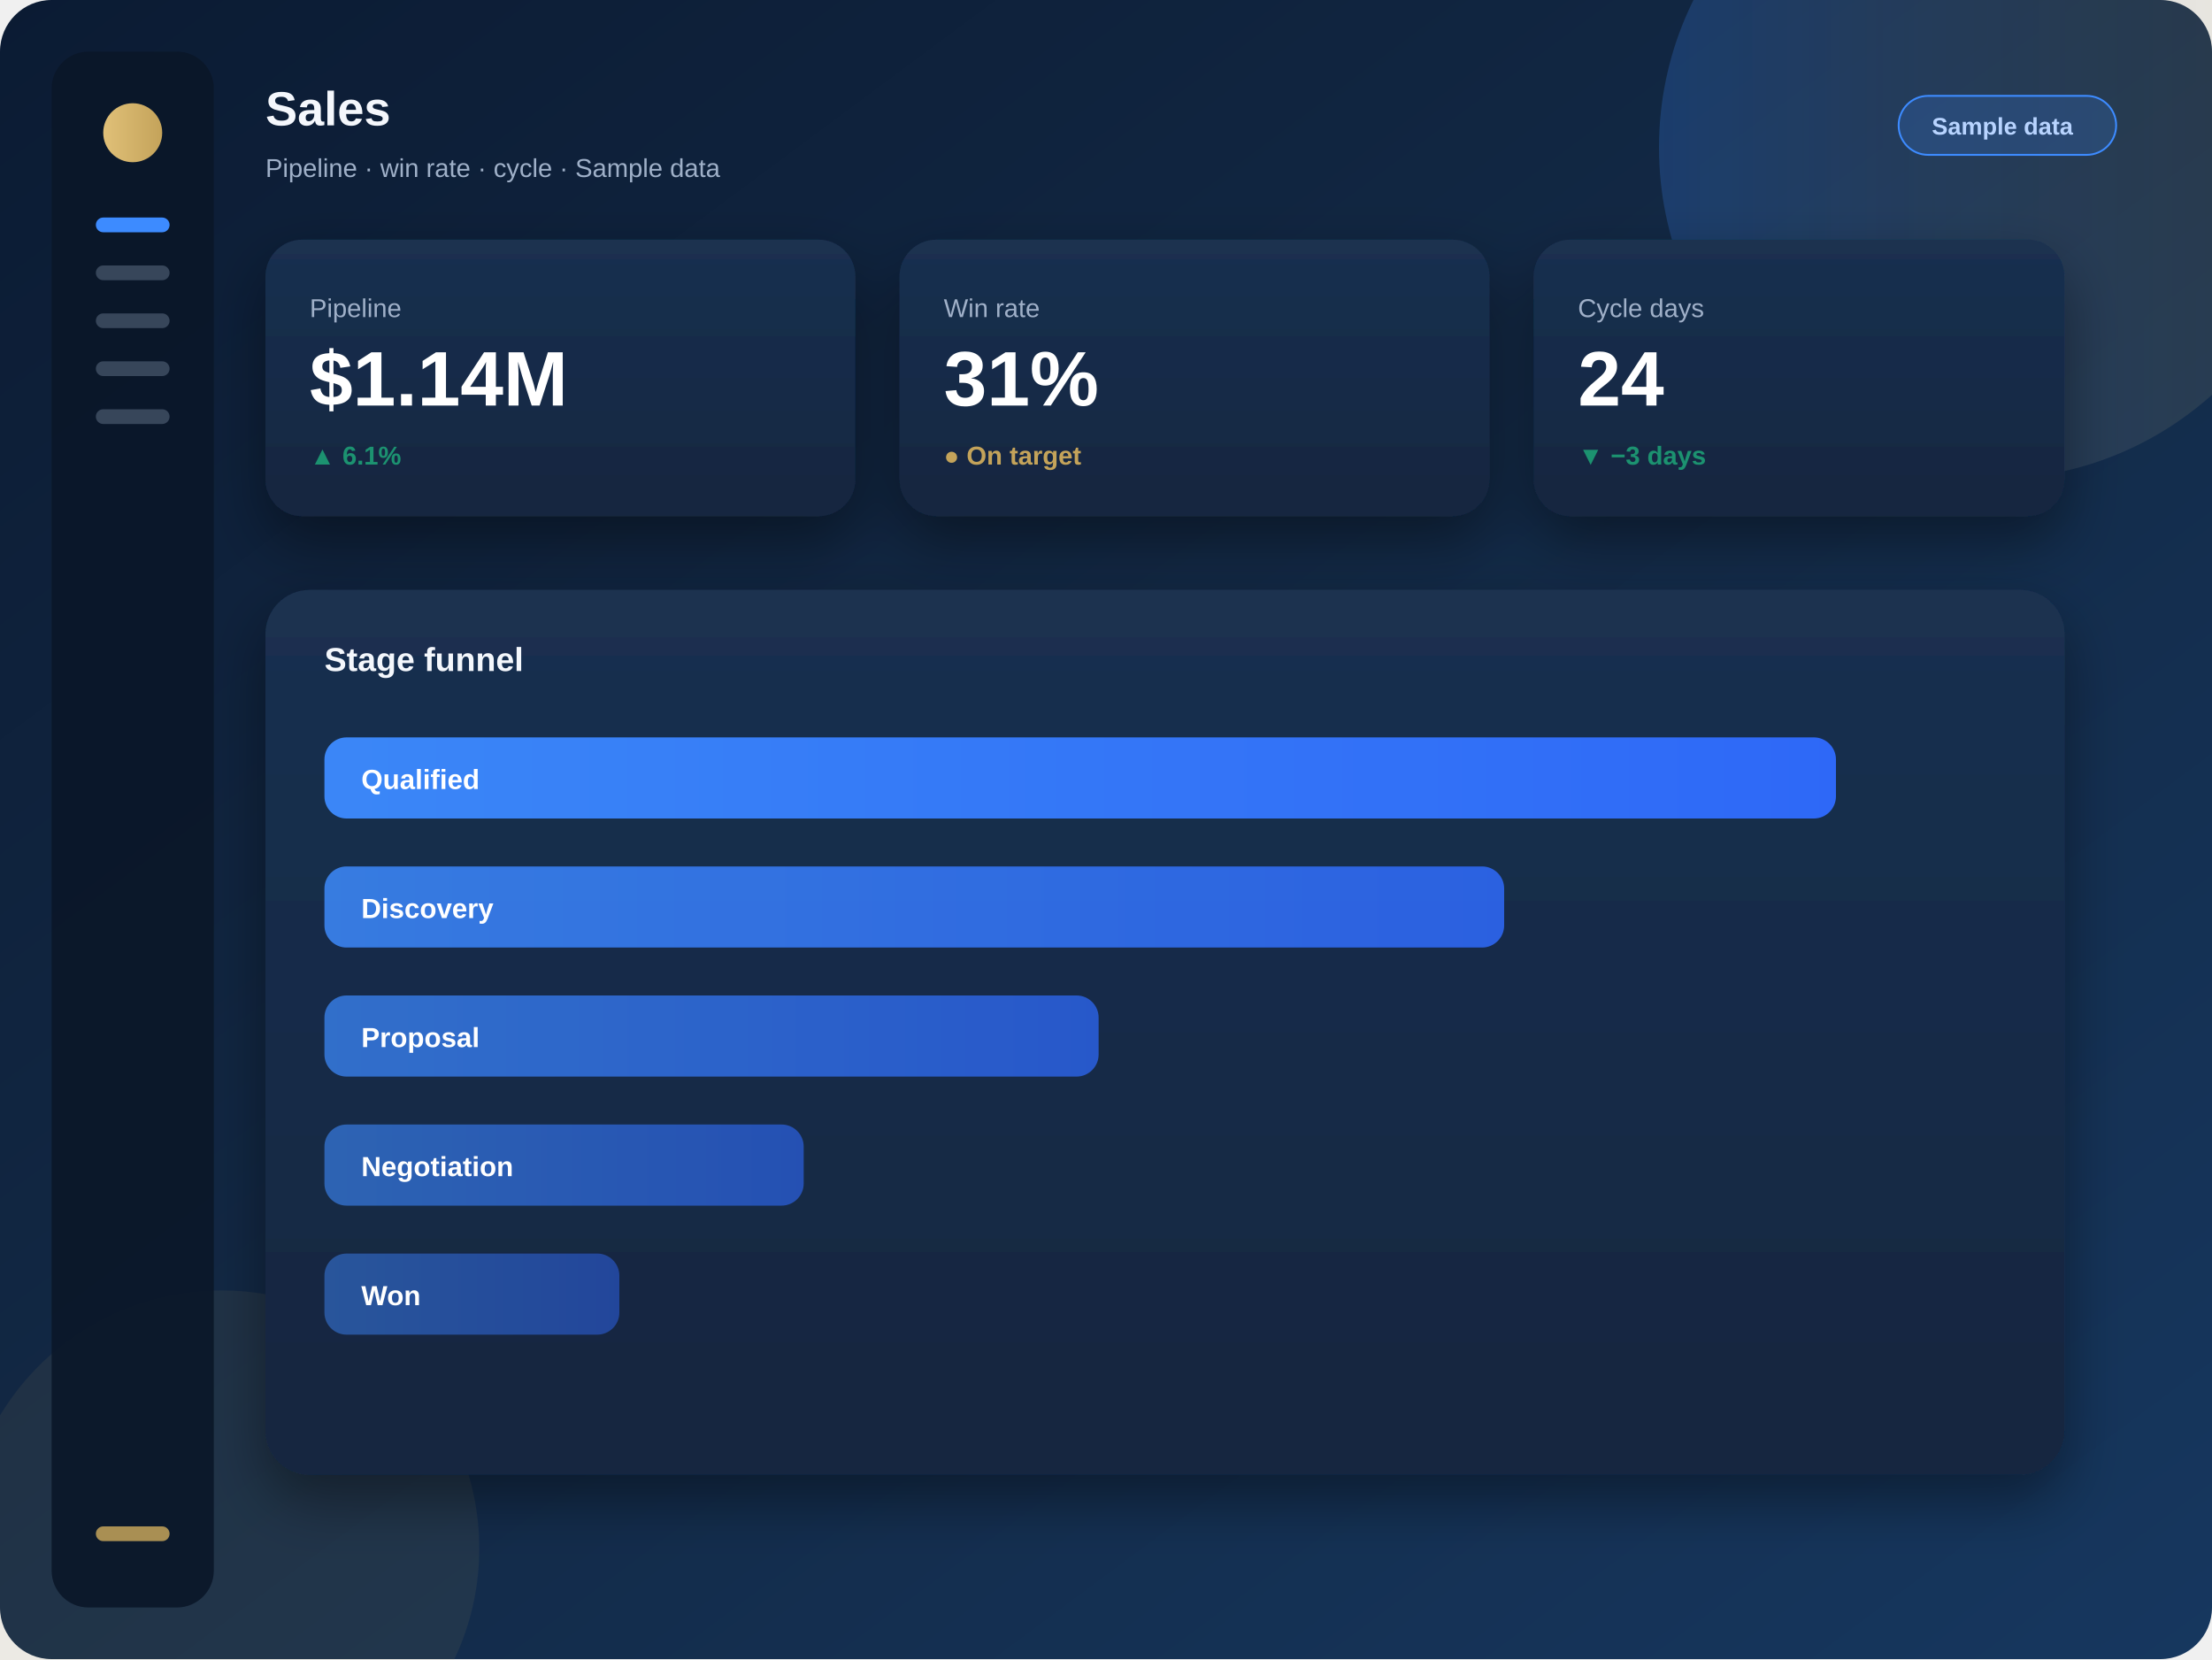
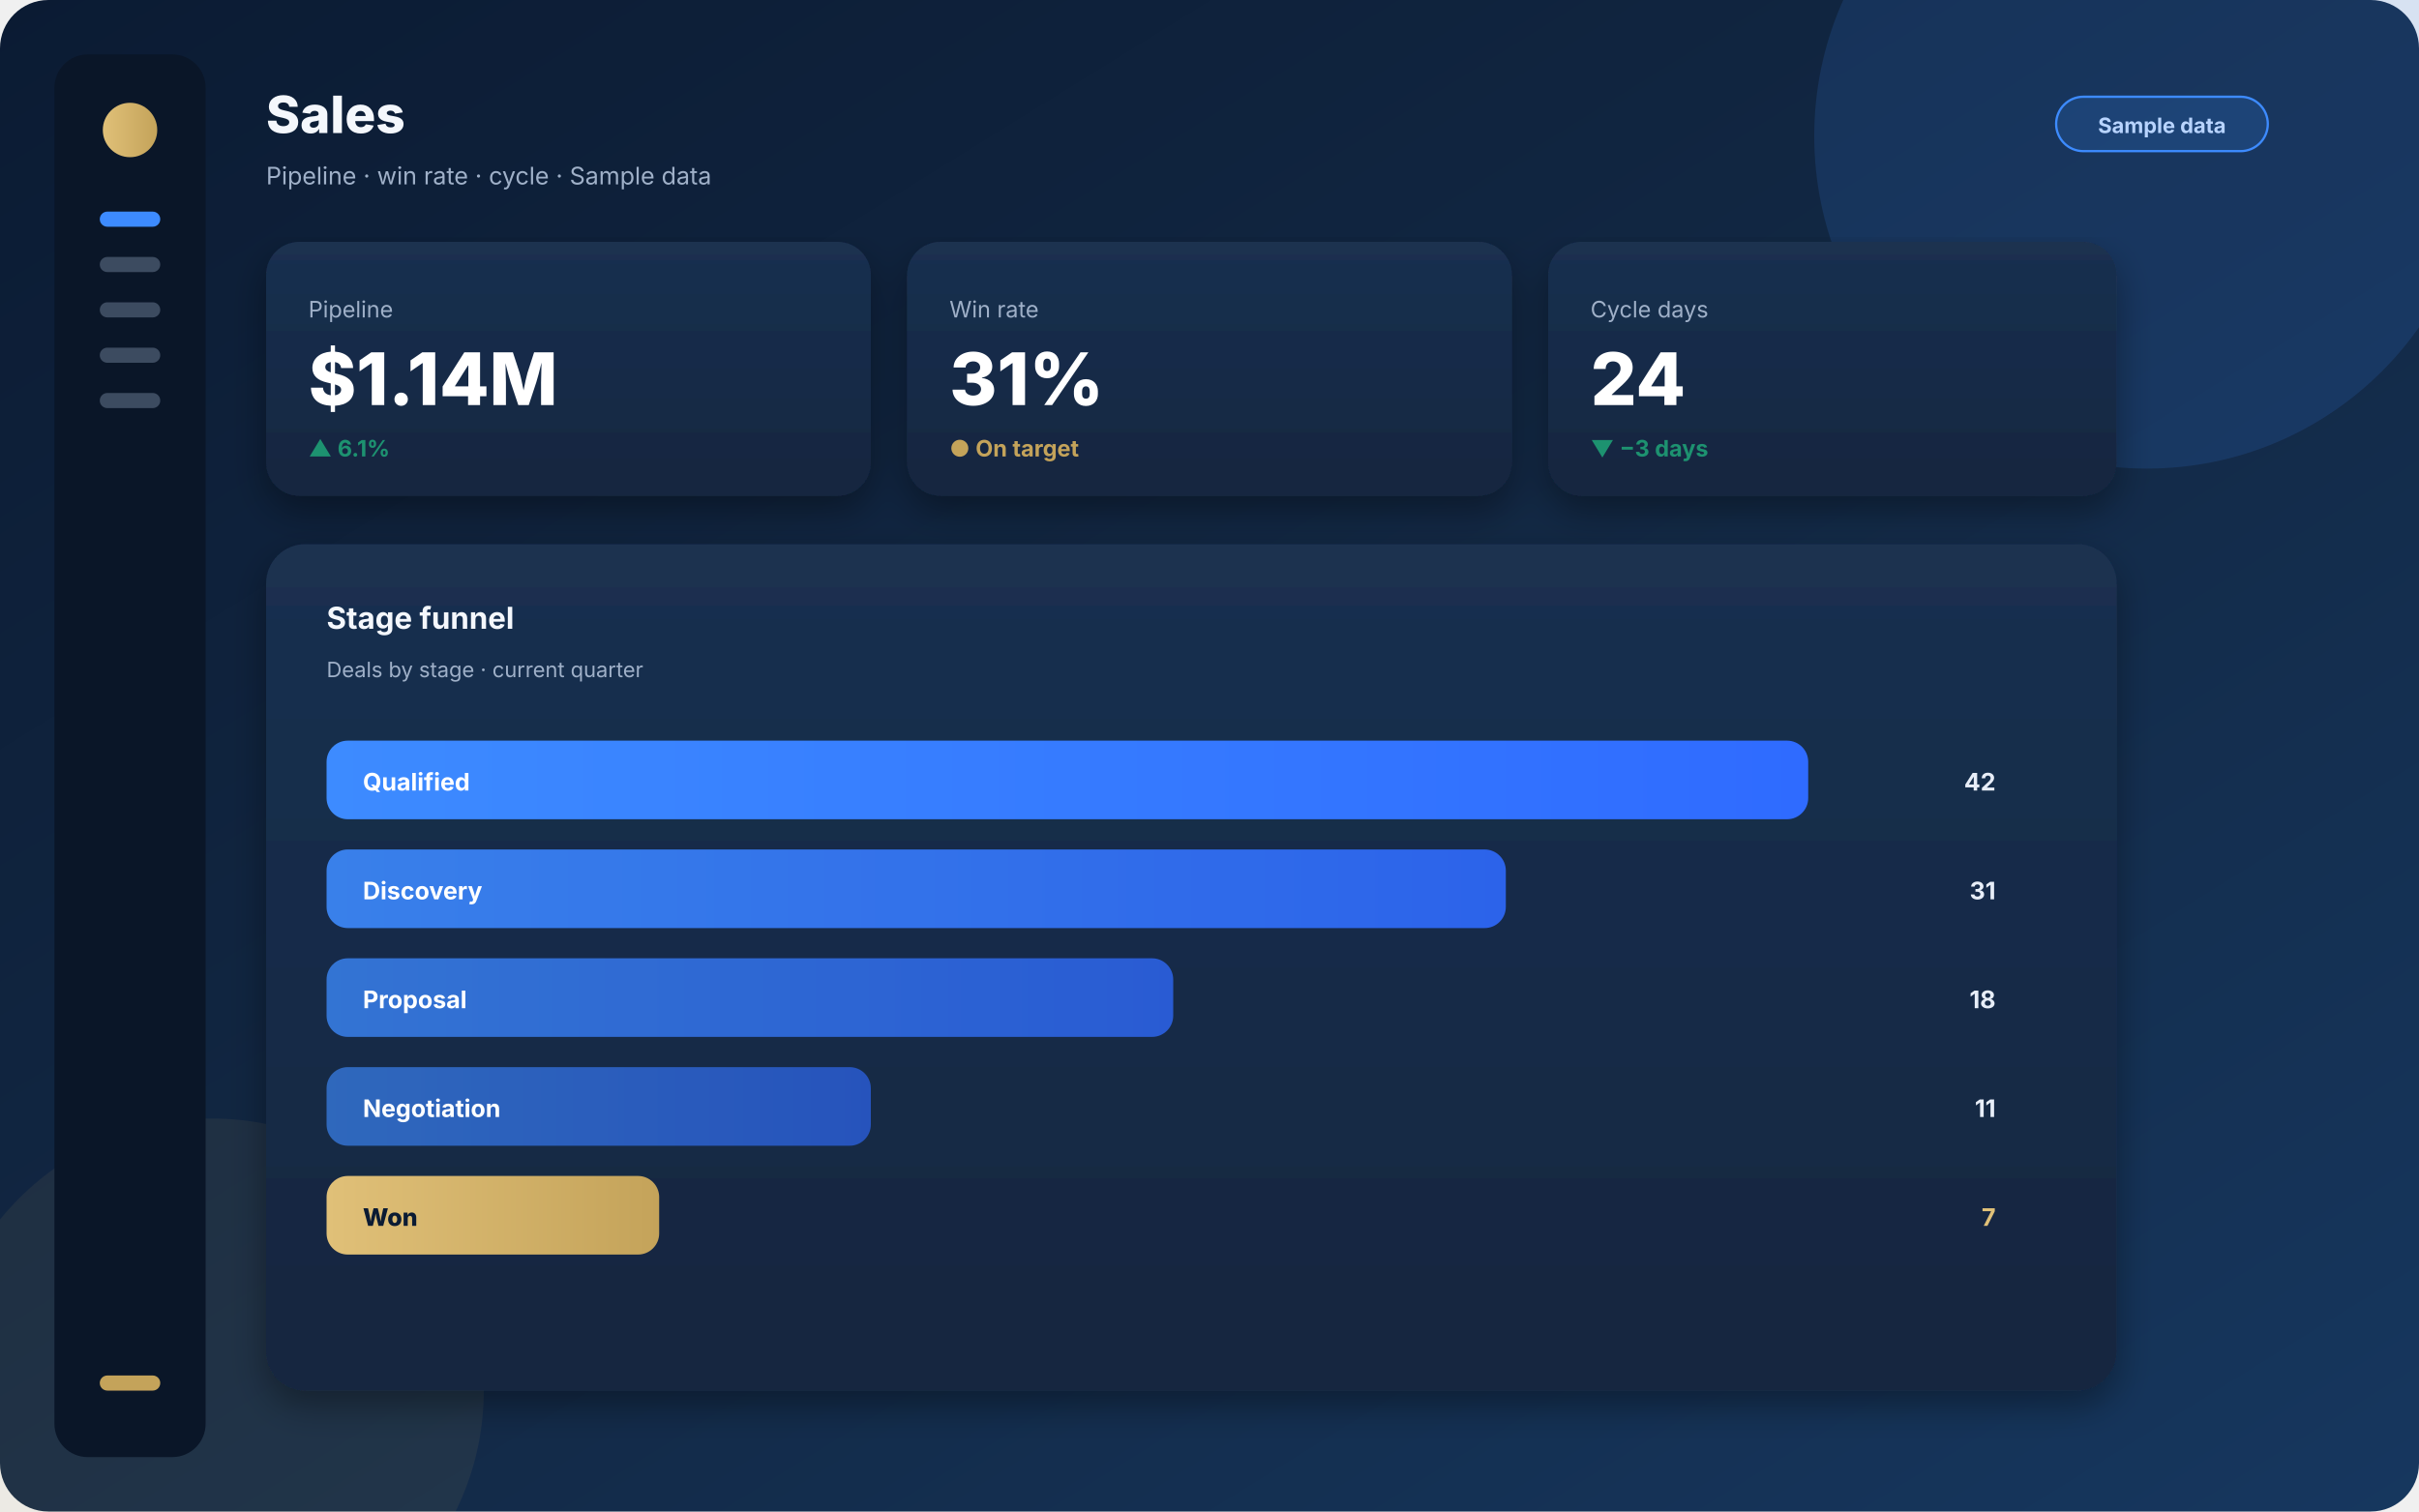
- <svg xmlns="http://www.w3.org/2000/svg" width="1200" height="900" viewBox="0 0 1200 900" role="img">
+ <svg xmlns="http://www.w3.org/2000/svg" width="1600" height="1000" viewBox="0 0 1600 1000" role="img" aria-label="Sales dashboard sample">
  <defs>
    <linearGradient id="bg" x1="0" y1="0" x2="1" y2="1">
      <stop offset="0%" stop-color="#0B1B33" />
-       <stop offset="45%" stop-color="#122844" />
+       <stop offset="50%" stop-color="#122844" />
      <stop offset="100%" stop-color="#16375F" />
    </linearGradient>
    <linearGradient id="card" x1="0" y1="0" x2="0" y2="1">
      <stop offset="0%" stop-color="#1A3050" />
      <stop offset="100%" stop-color="#13263F" />
    </linearGradient>
    <linearGradient id="blue" x1="0" y1="0" x2="1" y2="0">
      <stop offset="0%" stop-color="#3D8BFF" />
      <stop offset="100%" stop-color="#2F6BFF" />
    </linearGradient>
    <linearGradient id="gold" x1="0" y1="0" x2="1" y2="0">
      <stop offset="0%" stop-color="#E0C078" />
      <stop offset="100%" stop-color="#C4A35A" />
    </linearGradient>
-     <linearGradient id="mint" x1="0" y1="0" x2="1" y2="0">
-       <stop offset="0%" stop-color="#1D9270" />
-       <stop offset="100%" stop-color="#157A5C" />
-     </linearGradient>
-     <linearGradient id="glow" x1="0" y1="0" x2="1" y2="0">
-       <stop offset="0%" stop-color="#3D8BFF" stop-opacity="0.22" />
-       <stop offset="100%" stop-color="#C4A35A" stop-opacity="0.12" />
-     </linearGradient>
-     <filter id="soft" x="-30%" y="-30%" width="160%" height="160%">
-       <feDropShadow dx="0" dy="14" stdDeviation="16" flood-color="#000" flood-opacity="0.4" />
+     <filter id="cardShadow" x="-8%" y="-8%" width="116%" height="130%">
+       <feDropShadow dx="0" dy="10" stdDeviation="12" flood-color="#000" flood-opacity="0.35" />
    </filter>
  </defs>
-   <rect width="1200" height="900" rx="28" fill="url(#bg)" />
-   <circle cx="1080" cy="80" r="180" fill="url(#glow)" />
-   <circle cx="120" cy="840" r="140" fill="#C4A35A" opacity="0.08" />
-   <rect x="28" y="28" width="88" height="844" rx="20" fill="#0A1628" opacity="0.9" />
-   <circle cx="72" cy="72" r="16" fill="url(#gold)" />
-   <rect x="52" y="118" width="40" height="8" rx="4" fill="#3D8BFF" />
-   <rect x="52" y="144" width="40" height="8" rx="4" fill="#7A8BA3" opacity="0.4" />
-   <rect x="52" y="170" width="40" height="8" rx="4" fill="#7A8BA3" opacity="0.4" />
-   <rect x="52" y="196" width="40" height="8" rx="4" fill="#7A8BA3" opacity="0.4" />
-   <rect x="52" y="222" width="40" height="8" rx="4" fill="#7A8BA3" opacity="0.4" />
-   <rect x="52" y="828" width="40" height="8" rx="4" fill="#C4A35A" opacity="0.85" />
-   <text x="144" y="68" fill="#F4F7FC" font-family="Manrope, Arial, sans-serif" font-size="26" font-weight="800">Sales</text>
-   <text x="144" y="96" fill="#9FB0C8" font-family="Manrope, Arial, sans-serif" font-size="14">Pipeline · win rate · cycle · Sample data</text>
-   <rect x="1030" y="52" width="118" height="32" rx="16" fill="rgba(61,139,255,0.18)" stroke="#3D8BFF" stroke-width="1" />
-   <text x="1048" y="73" fill="#B8D4FF" font-family="Manrope, Arial, sans-serif" font-size="13" font-weight="700">Sample data</text>
-   <g filter="url(#soft)">
-     <rect x="144" y="130" width="320" height="150" rx="20" fill="url(#card)" />
-     <text x="168" y="172" fill="#9FB0C8" font-size="14" font-family="Manrope, Arial, sans-serif">Pipeline</text>
-     <text x="168" y="220" fill="#fff" font-size="42" font-weight="800" font-family="Manrope, Arial, sans-serif">$1.14M</text>
-     <text x="168" y="252" fill="#1D9270" font-size="14" font-weight="700" font-family="Manrope, Arial, sans-serif">▲ 6.1%</text>
-     <rect x="488" y="130" width="320" height="150" rx="20" fill="url(#card)" />
-     <text x="512" y="172" fill="#9FB0C8" font-size="14" font-family="Manrope, Arial, sans-serif">Win rate</text>
-     <text x="512" y="220" fill="#fff" font-size="42" font-weight="800" font-family="Manrope, Arial, sans-serif">31%</text>
-     <text x="512" y="252" fill="#C4A35A" font-size="14" font-weight="700" font-family="Manrope, Arial, sans-serif">● On target</text>
-     <rect x="832" y="130" width="288" height="150" rx="20" fill="url(#card)" />
-     <text x="856" y="172" fill="#9FB0C8" font-size="14" font-family="Manrope, Arial, sans-serif">Cycle days</text>
-     <text x="856" y="220" fill="#fff" font-size="42" font-weight="800" font-family="Manrope, Arial, sans-serif">24</text>
-     <text x="856" y="252" fill="#1D9270" font-size="14" font-weight="700" font-family="Manrope, Arial, sans-serif">▼ −3 days</text>
+   <rect width="1600" height="1000" rx="32" fill="url(#bg)" />
+   <circle cx="1420" cy="90" r="220" fill="#3D8BFF" opacity="0.14" />
+   <circle cx="140" cy="920" r="180" fill="#C4A35A" opacity="0.08" />
+   <rect x="36" y="36" width="100" height="928" rx="22" fill="#0A1628" />
+   <circle cx="86" cy="86" r="18" fill="url(#gold)" />
+   <rect x="66" y="140" width="40" height="10" rx="5" fill="#3D8BFF" />
+   <rect x="66" y="170" width="40" height="10" rx="5" fill="#7A8BA3" opacity="0.45" />
+   <rect x="66" y="200" width="40" height="10" rx="5" fill="#7A8BA3" opacity="0.45" />
+   <rect x="66" y="230" width="40" height="10" rx="5" fill="#7A8BA3" opacity="0.45" />
+   <rect x="66" y="260" width="40" height="10" rx="5" fill="#7A8BA3" opacity="0.45" />
+   <rect x="66" y="910" width="40" height="10" rx="5" fill="#C4A35A" />
+   <text x="176" y="88" fill="#F4F7FC" font-family="Inter, Arial, sans-serif" font-size="34" font-weight="800">Sales</text>
+   <text x="176" y="122" fill="#9FB0C8" font-family="Inter, Arial, sans-serif" font-size="16">Pipeline · win rate · cycle · Sample data</text>
+   <rect x="1360" y="64" width="140" height="36" rx="18" fill="rgba(61,139,255,0.16)" stroke="#3D8BFF" stroke-width="1.5" />
+   <text x="1430" y="88" text-anchor="middle" fill="#B8D4FF" font-family="Inter, Arial, sans-serif" font-size="14" font-weight="700">Sample data</text>
+   <g filter="url(#cardShadow)">
+     <rect x="176" y="160" width="400" height="168" rx="22" fill="url(#card)" />
+     <rect x="600" y="160" width="400" height="168" rx="22" fill="url(#card)" />
+     <rect x="1024" y="160" width="376" height="168" rx="22" fill="url(#card)" />
  </g>
-   <rect x="144" y="320" width="976" height="480" rx="24" fill="url(#card)" filter="url(#soft)" />
-   <text x="176" y="364" fill="#F4F7FC" font-size="18" font-weight="700" font-family="Manrope, Arial, sans-serif">Stage funnel</text>
-   <rect x="176" y="400" width="820" height="44" rx="12" fill="url(#blue)" opacity="0.95" />
-   <text x="196" y="428" fill="#fff" font-size="15" font-weight="700" font-family="Manrope, Arial, sans-serif">Qualified</text>
-   <rect x="176" y="470" width="640" height="44" rx="12" fill="url(#blue)" opacity="0.83" />
-   <text x="196" y="498" fill="#fff" font-size="15" font-weight="700" font-family="Manrope, Arial, sans-serif">Discovery</text>
-   <rect x="176" y="540" width="420" height="44" rx="12" fill="url(#blue)" opacity="0.71" />
-   <text x="196" y="568" fill="#fff" font-size="15" font-weight="700" font-family="Manrope, Arial, sans-serif">Proposal</text>
-   <rect x="176" y="610" width="260" height="44" rx="12" fill="url(#blue)" opacity="0.59" />
-   <text x="196" y="638" fill="#fff" font-size="15" font-weight="700" font-family="Manrope, Arial, sans-serif">Negotiation</text>
-   <rect x="176" y="680" width="160" height="44" rx="12" fill="url(#blue)" opacity="0.47" />
-   <text x="196" y="708" fill="#fff" font-size="15" font-weight="700" font-family="Manrope, Arial, sans-serif">Won</text>
+   <text x="204" y="210" fill="#9FB0C8" font-family="Inter, Arial, sans-serif" font-size="15">Pipeline</text>
+   <text x="204" y="268" fill="#FFFFFF" font-family="Inter, Arial, sans-serif" font-size="48" font-weight="800">$1.14M</text>
+   <text x="204" y="302" fill="#1D9270" font-family="Inter, Arial, sans-serif" font-size="15" font-weight="700">▲ 6.1%</text>
+   <text x="628" y="210" fill="#9FB0C8" font-family="Inter, Arial, sans-serif" font-size="15">Win rate</text>
+   <text x="628" y="268" fill="#FFFFFF" font-family="Inter, Arial, sans-serif" font-size="48" font-weight="800">31%</text>
+   <text x="628" y="302" fill="#C4A35A" font-family="Inter, Arial, sans-serif" font-size="15" font-weight="700">● On target</text>
+   <text x="1052" y="210" fill="#9FB0C8" font-family="Inter, Arial, sans-serif" font-size="15">Cycle days</text>
+   <text x="1052" y="268" fill="#FFFFFF" font-family="Inter, Arial, sans-serif" font-size="48" font-weight="800">24</text>
+   <text x="1052" y="302" fill="#1D9270" font-family="Inter, Arial, sans-serif" font-size="15" font-weight="700">▼ −3 days</text>
+   <g filter="url(#cardShadow)">
+     <rect x="176" y="360" width="1224" height="560" rx="26" fill="url(#card)" />
+   </g>
+   <text x="216" y="416" fill="#F4F7FC" font-family="Inter, Arial, sans-serif" font-size="20" font-weight="700">Stage funnel</text>
+   <text x="216" y="448" fill="#9FB0C8" font-family="Inter, Arial, sans-serif" font-size="14">Deals by stage · current quarter</text>
+   <rect x="216" y="490" width="980" height="52" rx="14" fill="url(#blue)" />
+   <text x="240" y="523" fill="#FFFFFF" font-family="Inter, Arial, sans-serif" font-size="16" font-weight="700">Qualified</text>
+   <text x="1320" y="523" text-anchor="end" fill="#E8EEF8" font-family="Inter, Arial, sans-serif" font-size="16" font-weight="700">42</text>
+   <rect x="216" y="562" width="780" height="52" rx="14" fill="url(#blue)" opacity="0.88" />
+   <text x="240" y="595" fill="#FFFFFF" font-family="Inter, Arial, sans-serif" font-size="16" font-weight="700">Discovery</text>
+   <text x="1320" y="595" text-anchor="end" fill="#E8EEF8" font-family="Inter, Arial, sans-serif" font-size="16" font-weight="700">31</text>
+   <rect x="216" y="634" width="560" height="52" rx="14" fill="url(#blue)" opacity="0.76" />
+   <text x="240" y="667" fill="#FFFFFF" font-family="Inter, Arial, sans-serif" font-size="16" font-weight="700">Proposal</text>
+   <text x="1320" y="667" text-anchor="end" fill="#E8EEF8" font-family="Inter, Arial, sans-serif" font-size="16" font-weight="700">18</text>
+   <rect x="216" y="706" width="360" height="52" rx="14" fill="url(#blue)" opacity="0.64" />
+   <text x="240" y="739" fill="#FFFFFF" font-family="Inter, Arial, sans-serif" font-size="16" font-weight="700">Negotiation</text>
+   <text x="1320" y="739" text-anchor="end" fill="#E8EEF8" font-family="Inter, Arial, sans-serif" font-size="16" font-weight="700">11</text>
+   <rect x="216" y="778" width="220" height="52" rx="14" fill="url(#gold)" />
+   <text x="240" y="811" fill="#0B1B33" font-family="Inter, Arial, sans-serif" font-size="16" font-weight="800">Won</text>
+   <text x="1320" y="811" text-anchor="end" fill="#E0C078" font-family="Inter, Arial, sans-serif" font-size="16" font-weight="700">7</text>
</svg>
